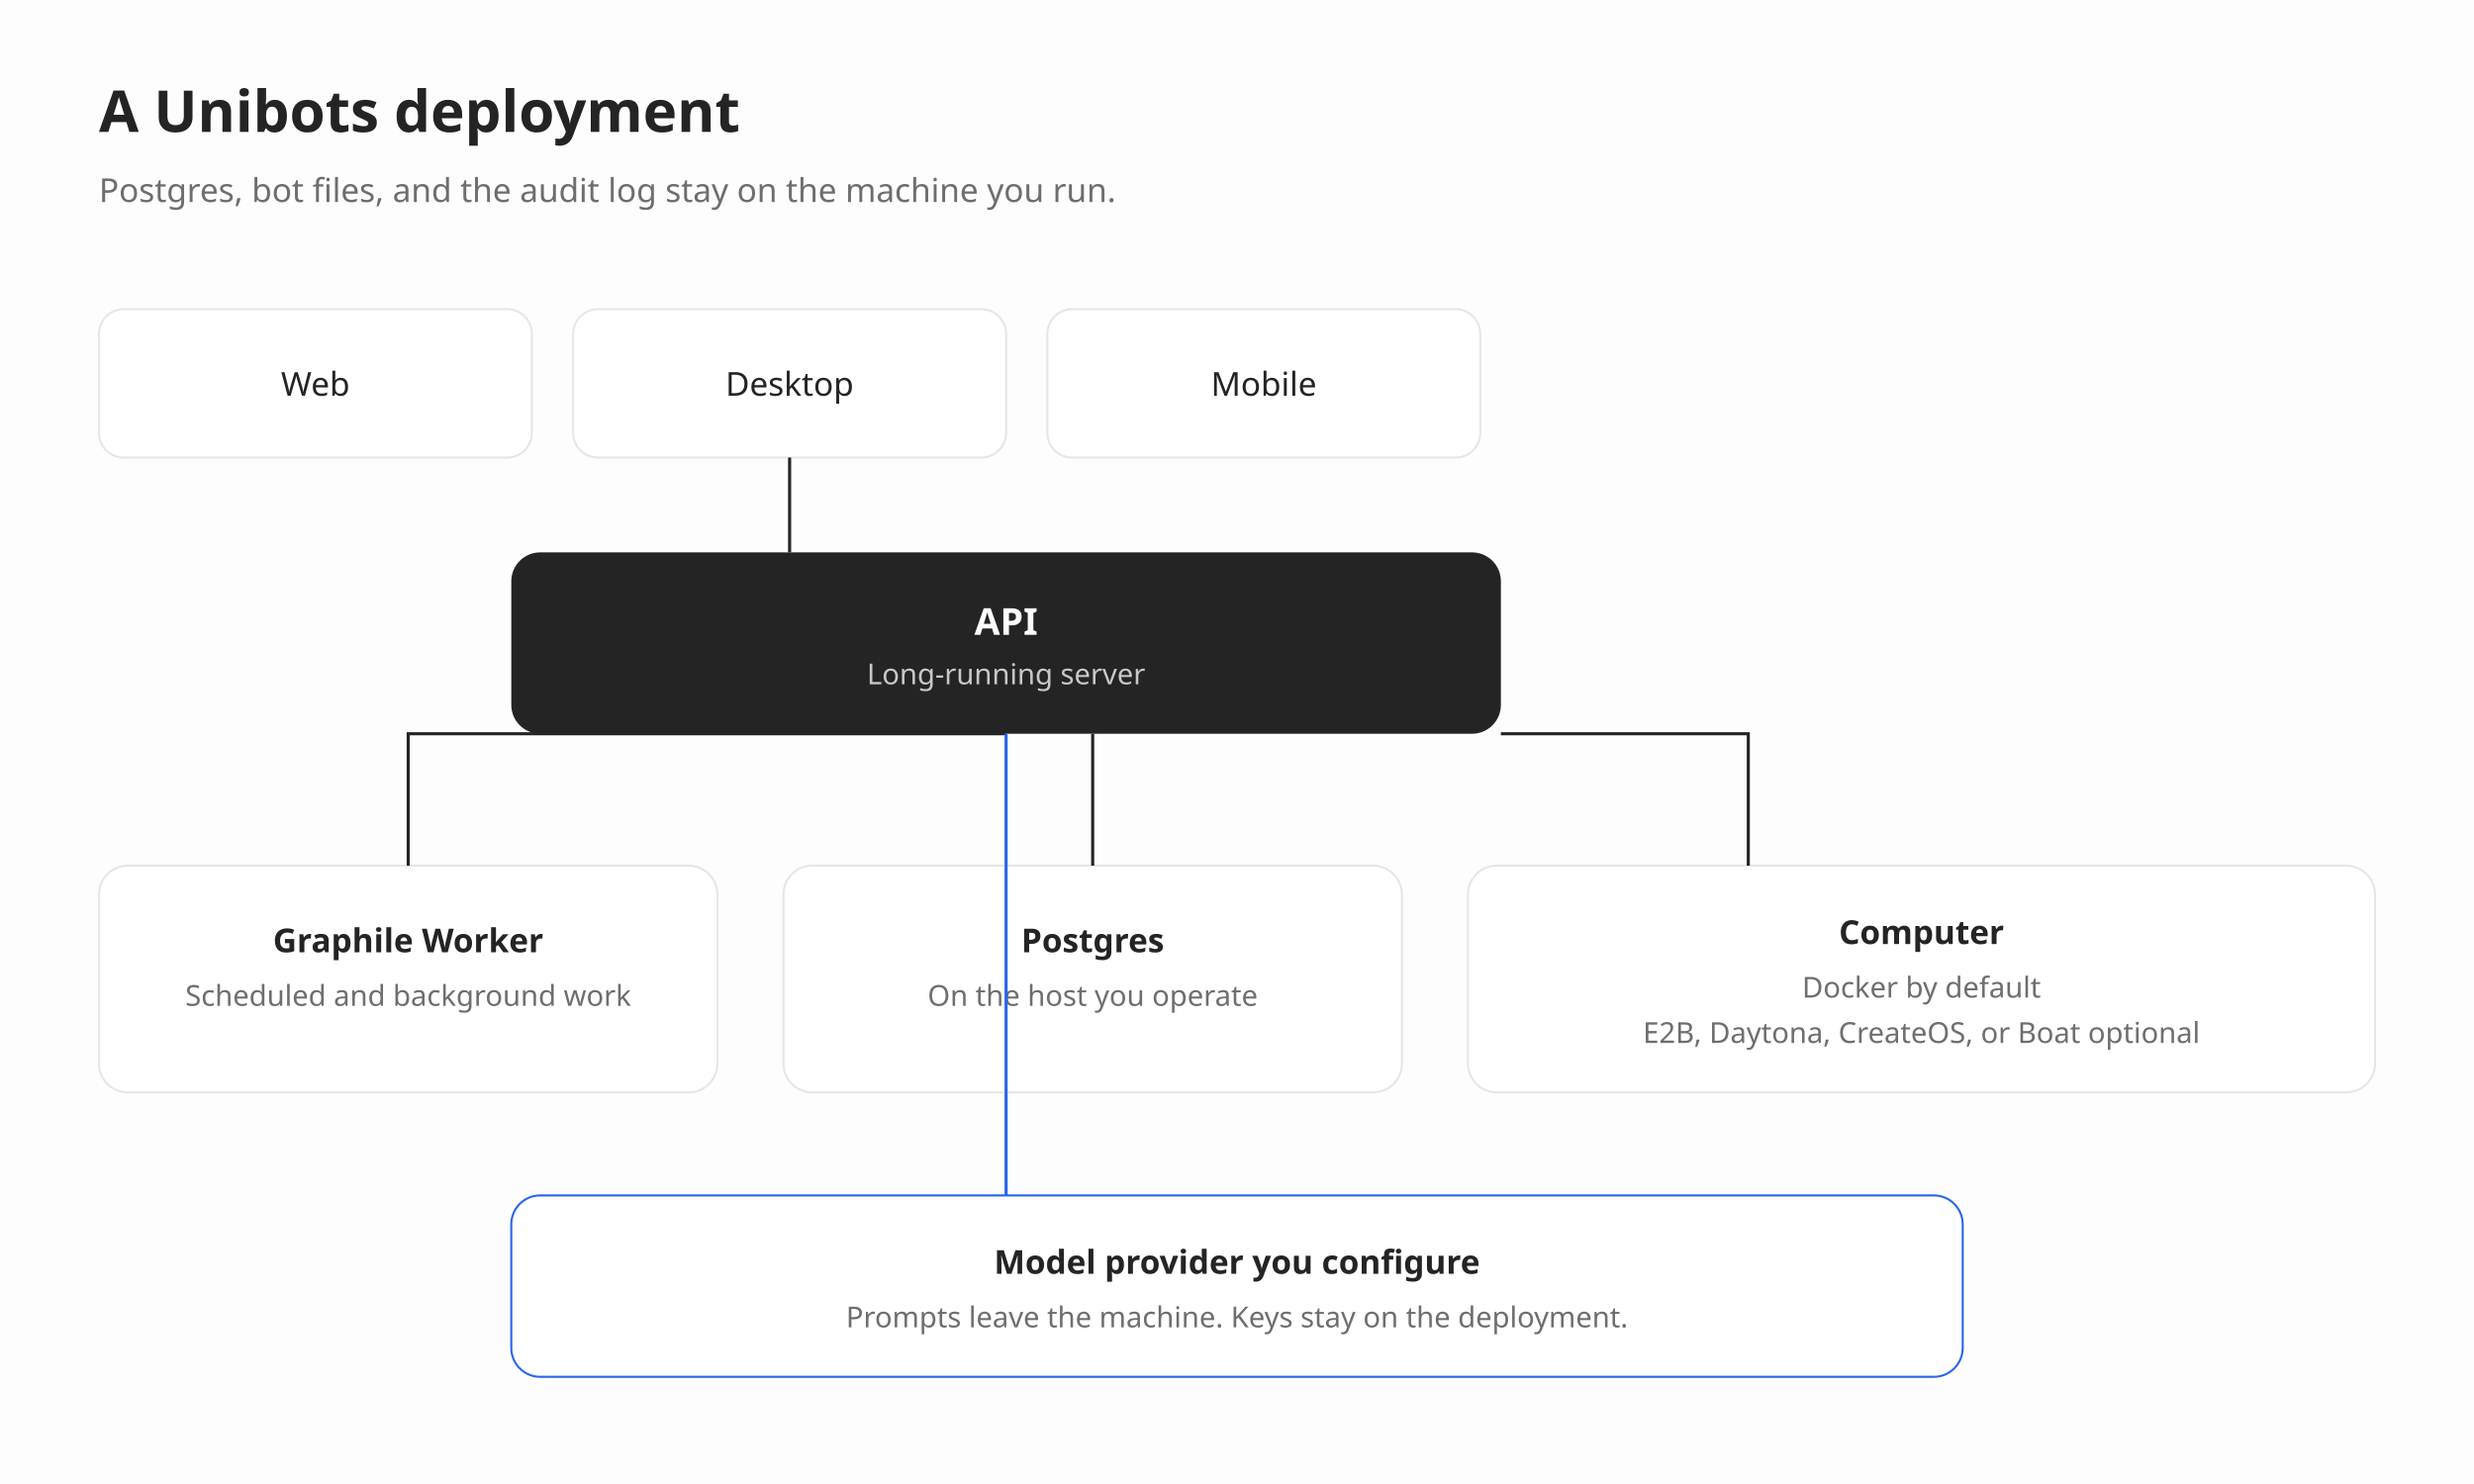
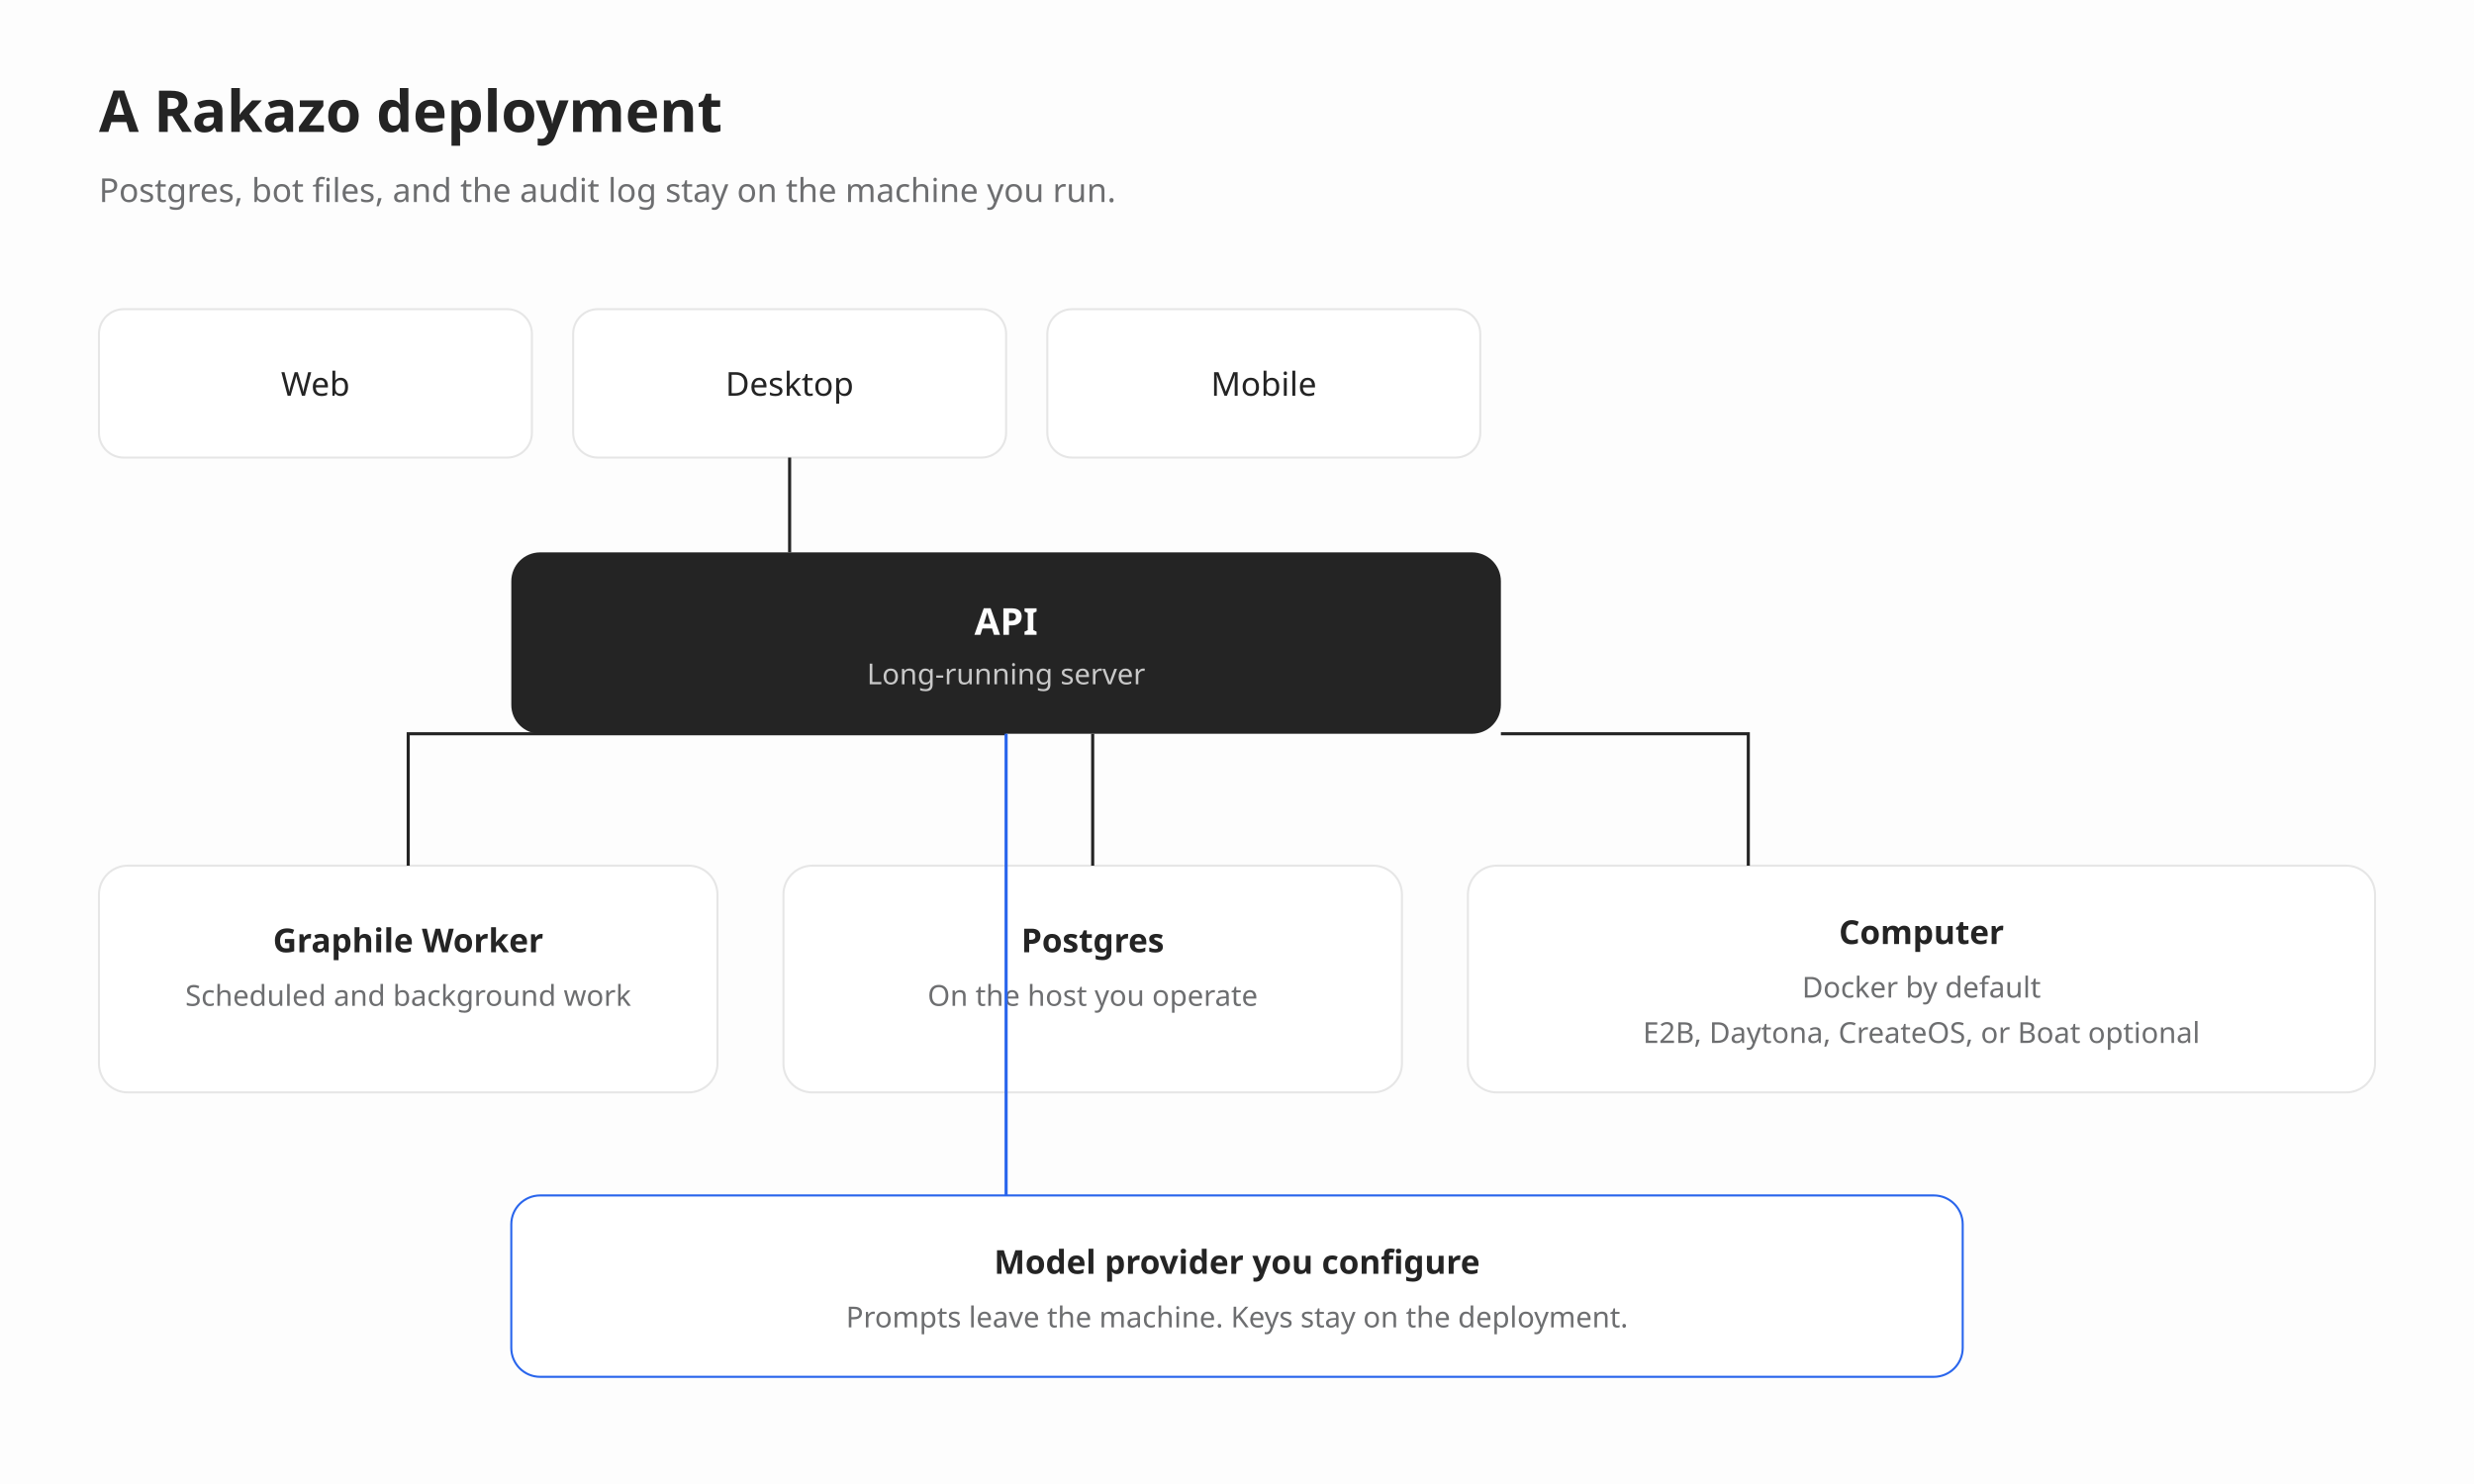
<svg xmlns="http://www.w3.org/2000/svg" width="1200" height="720" viewBox="0 0 1200 720" role="img" aria-labelledby="archTitle archDesc">
  <rect width="1200" height="720" fill="#fdfdfd" />
-   <text x="48" y="64" fill="#242424" font-family="Geist, ui-sans-serif, system-ui, sans-serif" font-size="28" font-weight="600">A Unibots deployment</text>
+   <text x="48" y="64" fill="#242424" font-family="Geist, ui-sans-serif, system-ui, sans-serif" font-size="28" font-weight="600">A Rakazo deployment</text>
  <text x="48" y="98" fill="#6d6e70" font-family="Geist, ui-sans-serif, system-ui, sans-serif" font-size="16">Postgres, bot files, and the audit log stay on the machine you run.</text>
  <g font-family="Geist, ui-sans-serif, system-ui, sans-serif" font-size="16" fill="#242424">
    <rect x="48" y="150" width="210" height="72" rx="12" fill="#ffffff" stroke="#e6e6e6" />
    <text x="153" y="192" text-anchor="middle">Web</text>
    <rect x="278" y="150" width="210" height="72" rx="12" fill="#ffffff" stroke="#e6e6e6" />
    <text x="383" y="192" text-anchor="middle">Desktop</text>
    <rect x="508" y="150" width="210" height="72" rx="12" fill="#ffffff" stroke="#e6e6e6" />
    <text x="613" y="192" text-anchor="middle">Mobile</text>
    <path d="M383 222 V268" stroke="#242424" stroke-width="1.5" fill="none" />
    <rect x="248" y="268" width="480" height="88" rx="14" fill="#242424" />
    <text x="488" y="308" text-anchor="middle" fill="#fdfdfd" font-size="18" font-weight="600">API</text>
    <text x="488" y="332" text-anchor="middle" fill="#c8c8c8" font-size="14">Long-running server</text>
    <rect x="48" y="420" width="300" height="110" rx="14" fill="#ffffff" stroke="#e6e6e6" />
    <text x="198" y="462" text-anchor="middle" font-weight="600">Graphile Worker</text>
    <text x="198" y="488" text-anchor="middle" fill="#6d6e70" font-size="14">Scheduled and background work</text>
    <rect x="380" y="420" width="300" height="110" rx="14" fill="#ffffff" stroke="#e6e6e6" />
    <text x="530" y="462" text-anchor="middle" font-weight="600">Postgres</text>
    <text x="530" y="488" text-anchor="middle" fill="#6d6e70" font-size="14">On the host you operate</text>
    <rect x="712" y="420" width="440" height="110" rx="14" fill="#ffffff" stroke="#e6e6e6" />
    <text x="932" y="458" text-anchor="middle" font-weight="600">Computer</text>
    <text x="932" y="484" text-anchor="middle" fill="#6d6e70" font-size="14">Docker by default</text>
    <text x="932" y="506" text-anchor="middle" fill="#6d6e70" font-size="14">E2B, Daytona, CreateOS, or Boat optional</text>
    <path d="M198 420 V356 H488" stroke="#242424" stroke-width="1.5" fill="none" />
    <path d="M530 420 V356" stroke="#242424" stroke-width="1.5" fill="none" />
    <path d="M848 420 V356 H728" stroke="#242424" stroke-width="1.5" fill="none" />
    <rect x="248" y="580" width="704" height="88" rx="14" fill="#ffffff" stroke="#2965ec" />
    <text x="600" y="618" text-anchor="middle" font-weight="600">Model provider you configure</text>
    <text x="600" y="644" text-anchor="middle" fill="#6d6e70" font-size="14">Prompts leave the machine. Keys stay on the deployment.</text>
    <path d="M488 356 V580" stroke="#2965ec" stroke-width="1.5" fill="none" />
  </g>
</svg>
